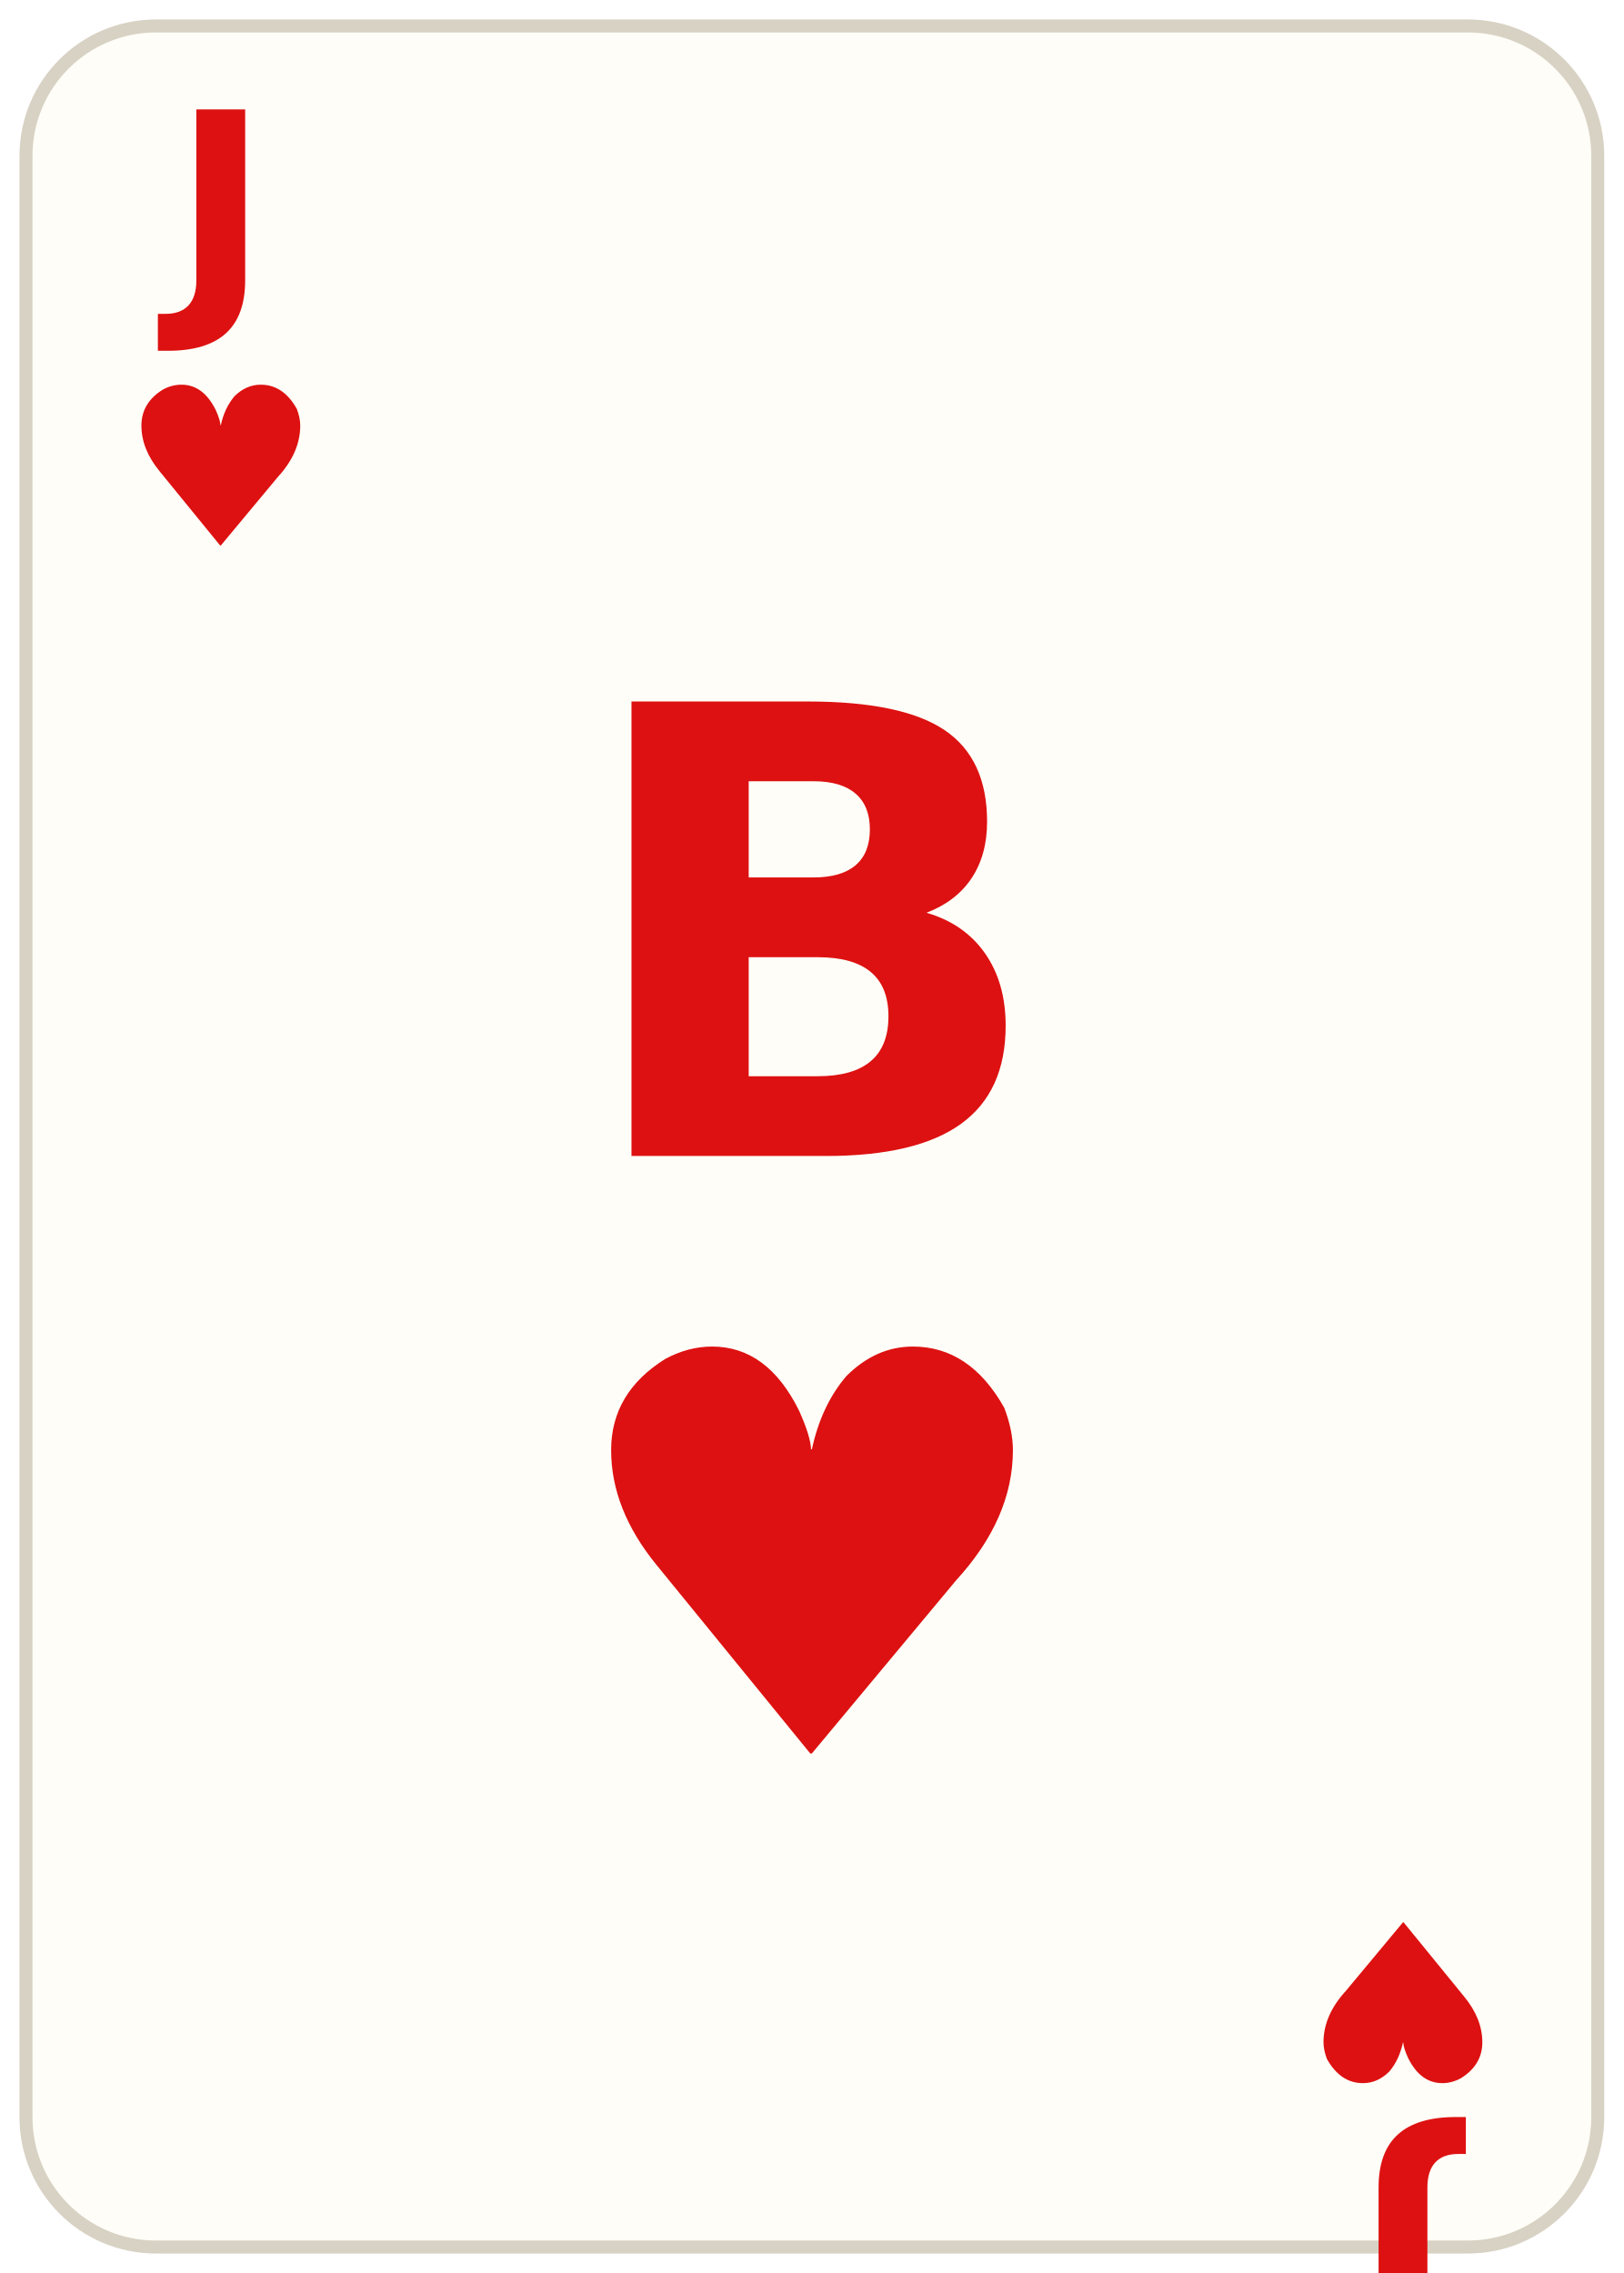
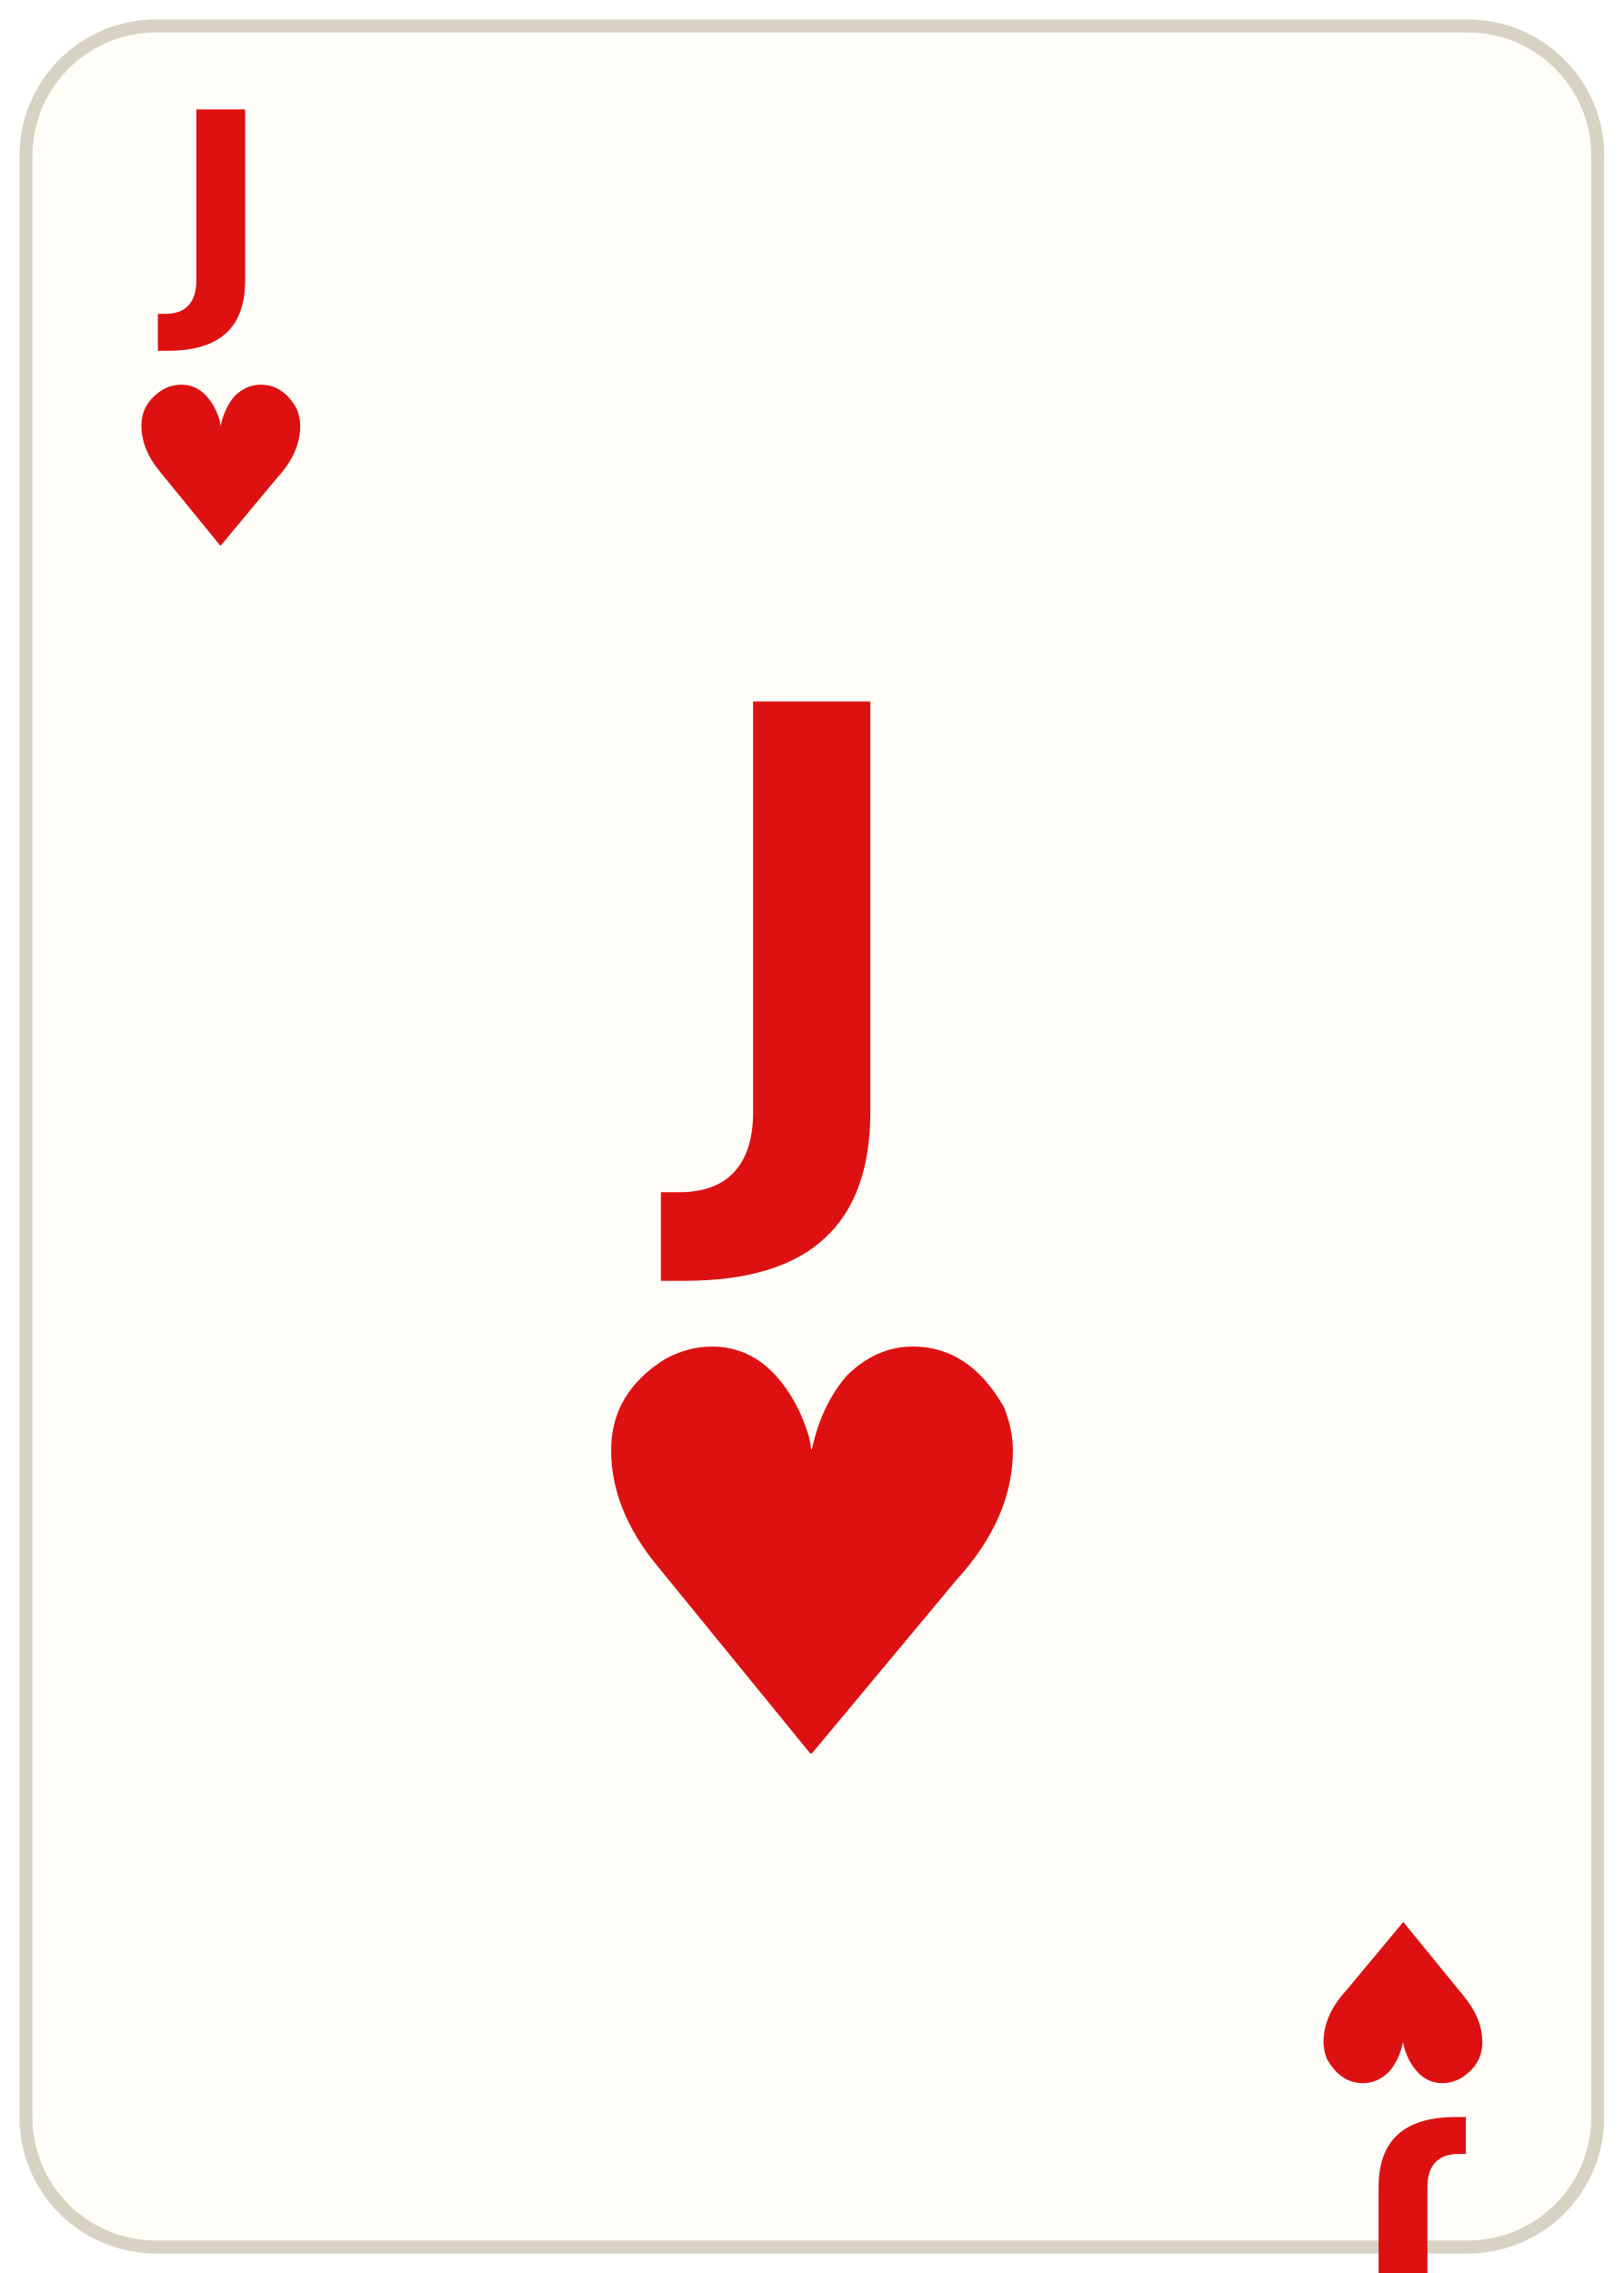
<svg xmlns="http://www.w3.org/2000/svg" viewBox="0 0 250 350" font-family="'DejaVu Sans','Arial Unicode MS','Segoe UI Symbol',sans-serif">
  <rect x="4" y="4" width="242" height="342" rx="20" ry="20" fill="#fffdf7" stroke="#d8d2c4" stroke-width="2" />
  <g fill="#d11" text-anchor="middle">
    <text x="34" y="46" font-size="40" font-weight="700">J</text>
    <text x="34" y="84" font-size="34">♥</text>
    <g transform="rotate(180 216 312)">
      <text x="216" y="290" font-size="40" font-weight="700">J</text>
      <text x="216" y="328" font-size="34">♥</text>
    </g>
-     <text x="125" y="178" font-size="96" font-weight="700">B</text>
+     <text x="125" y="178" font-size="96" font-weight="700">J</text>
    <text x="125" y="270" font-size="86">♥</text>
  </g>
</svg>
